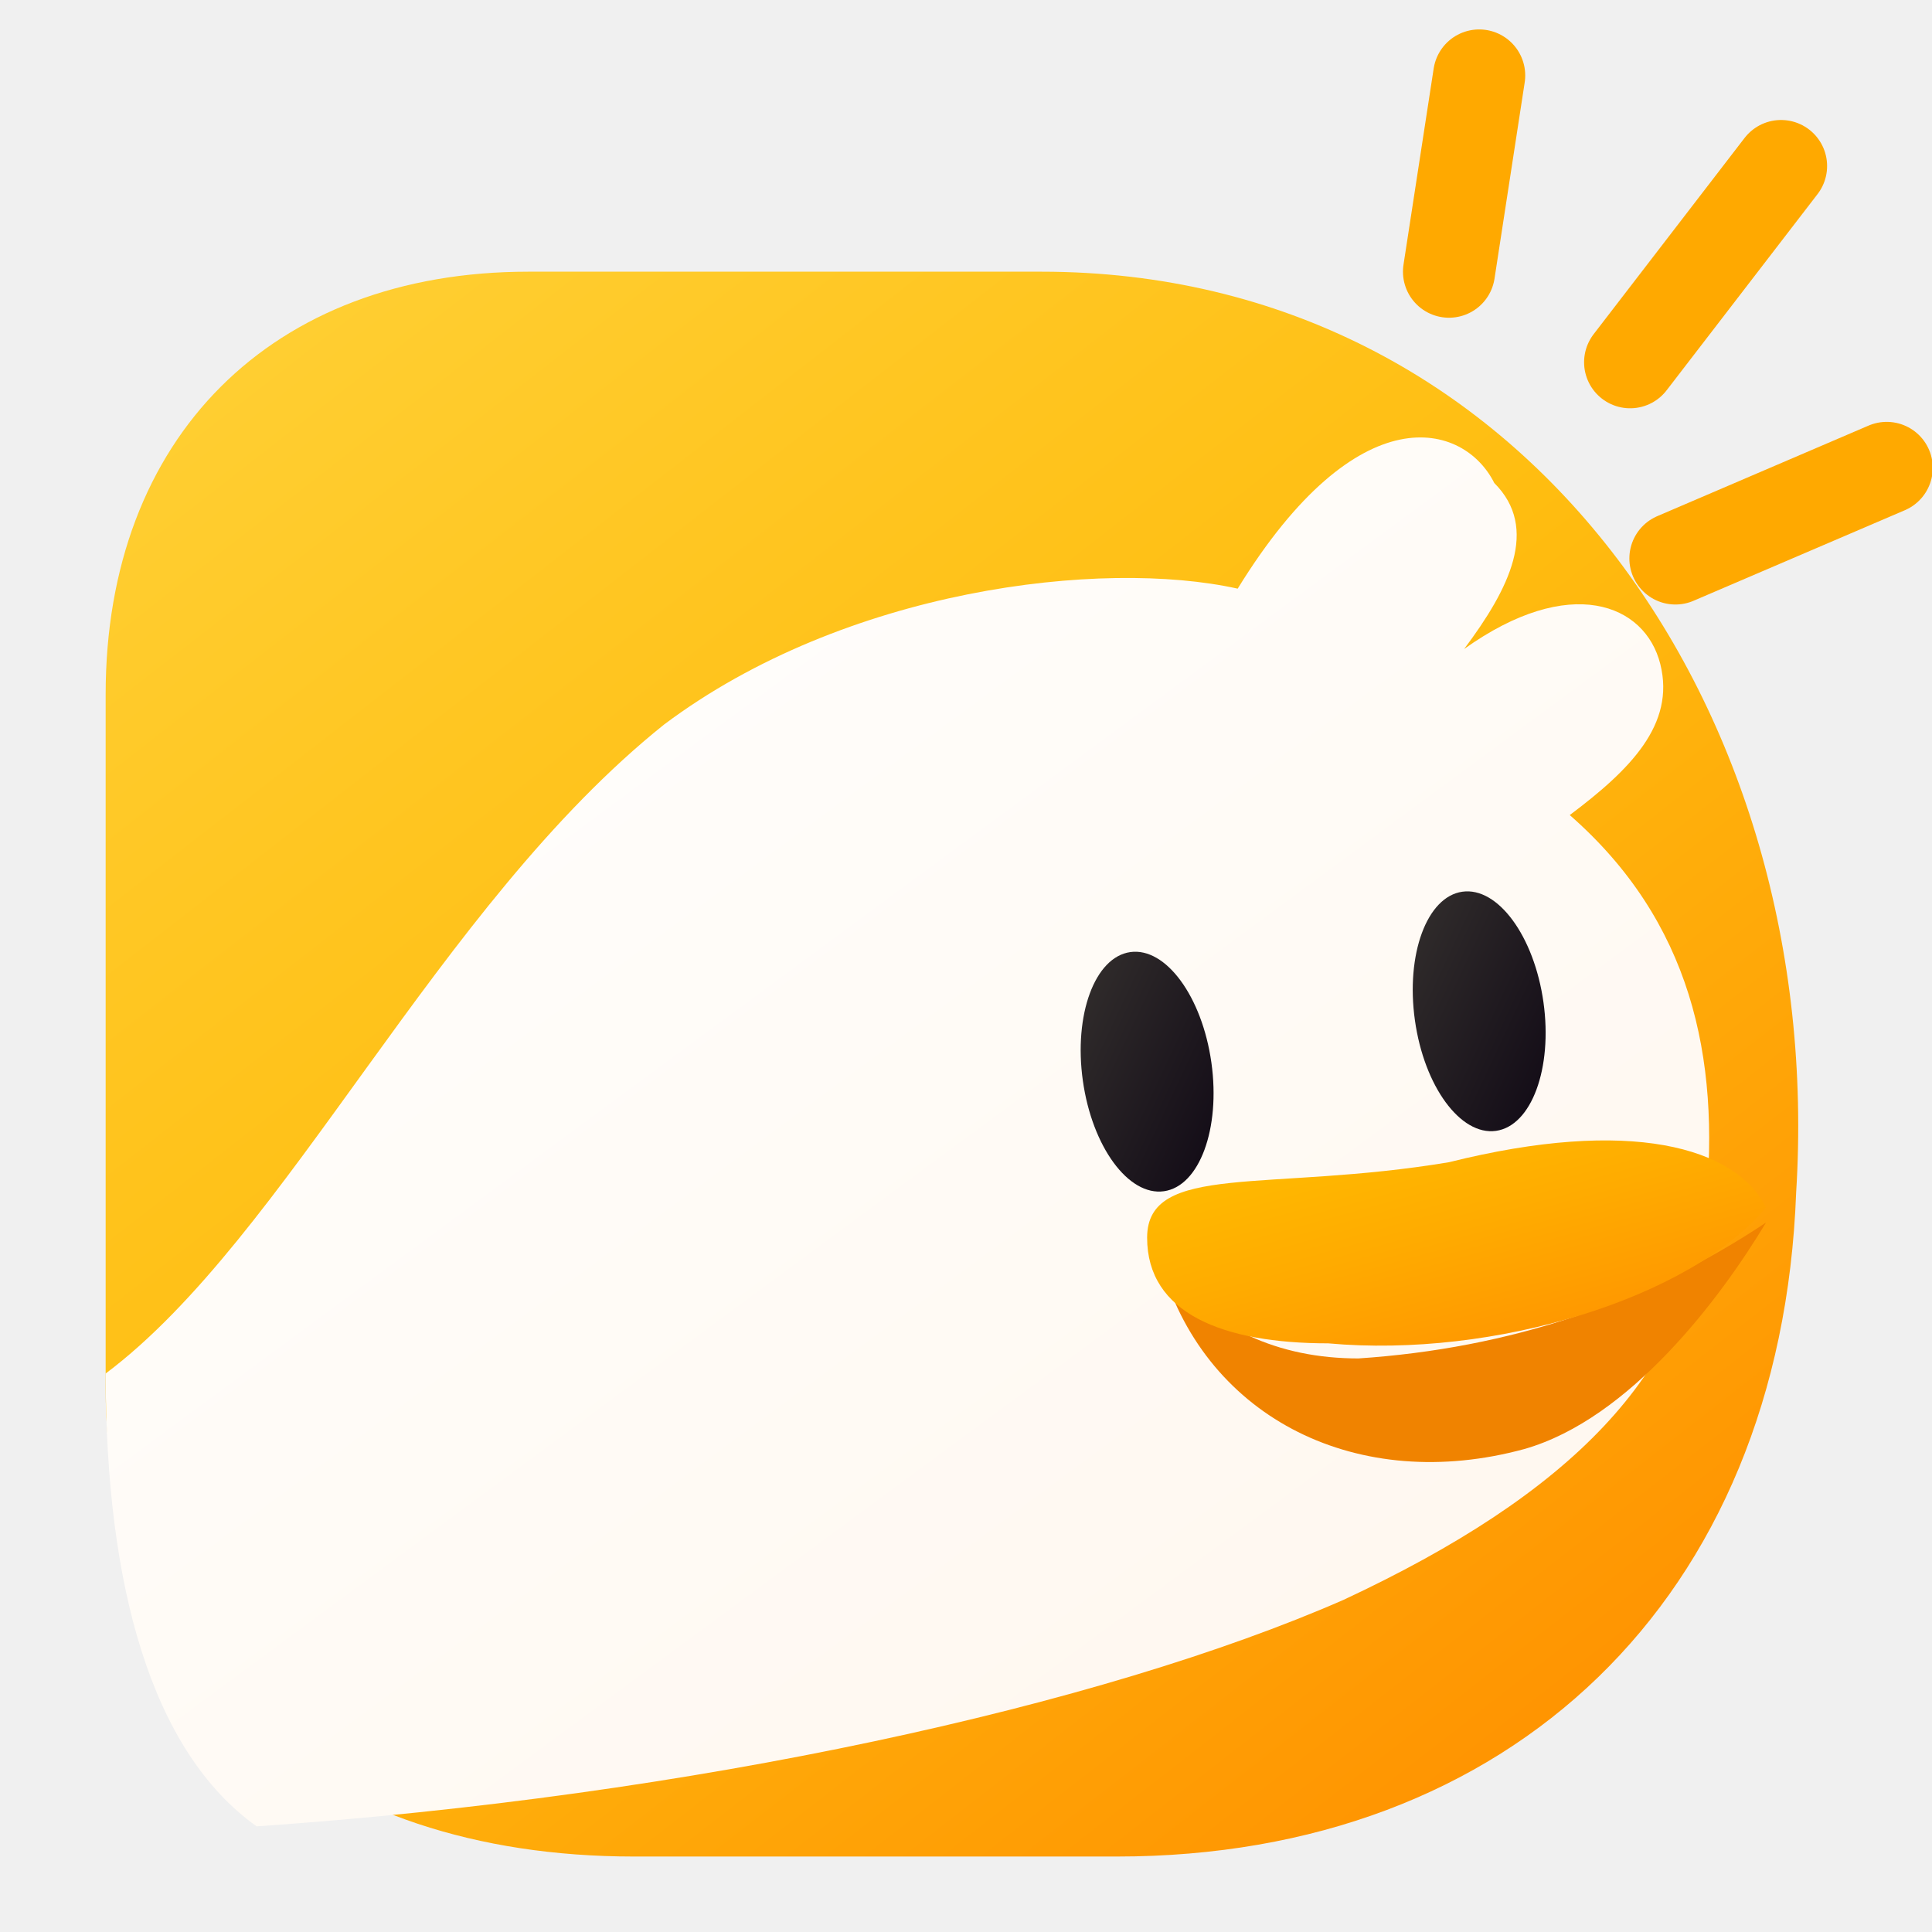
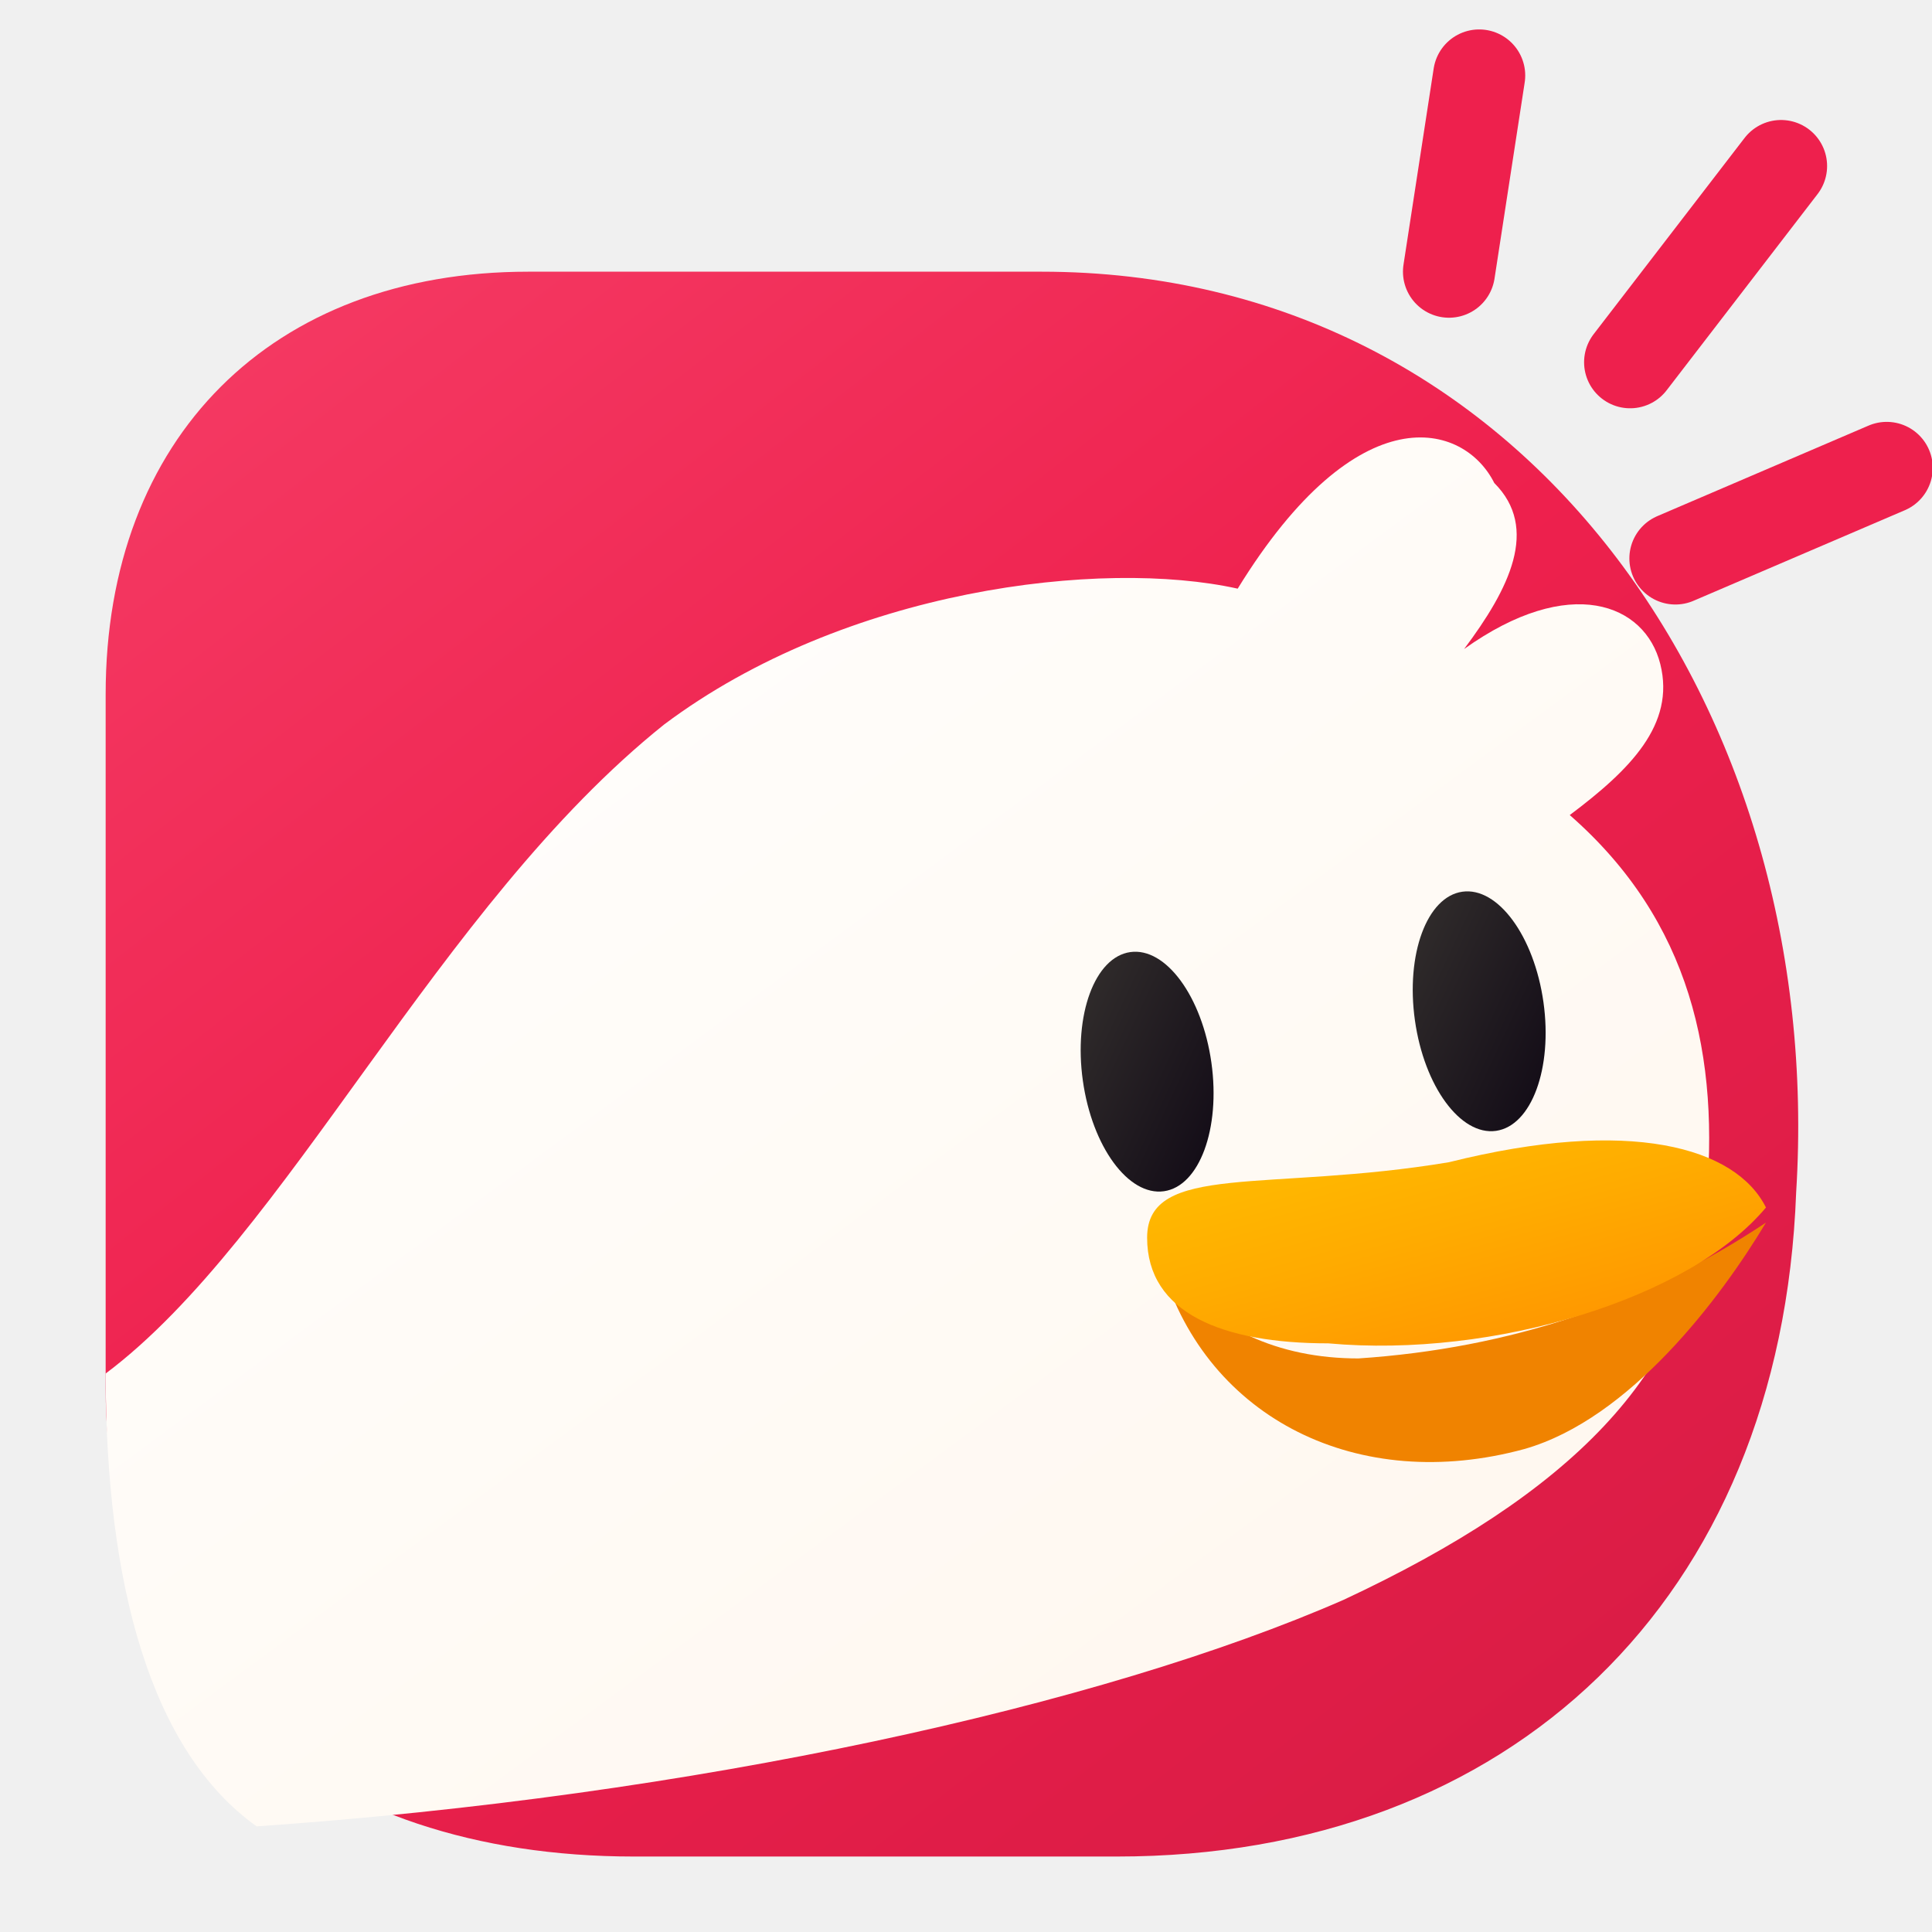
<svg xmlns="http://www.w3.org/2000/svg" width="56" height="56" viewBox="0 0 128 128" role="img" aria-label="MnemoDuck: живой персонаж" data-theme="light" data-phase="intro" data-state="idle">
  <defs>
    <linearGradient id="sun" x1="0" y1="0" x2=".83" y2="1">
-       <stop offset="0" stop-color="#FFD137" />
-       <stop offset="0.5" stop-color="#FFBD10" />
-       <stop offset="1" stop-color="#FF9100" />
+       <stop offset="0" stop-color="#F53C65" />
+       <stop offset="0.5" stop-color="#EE204D" />
+       <stop offset="1" stop-color="#D91C45" />
    </linearGradient>
    <linearGradient id="feather" x1="0" y1="0" x2=".83" y2="1">
      <stop offset="0" stop-color="#FFFFFF" />
      <stop offset="1" stop-color="#FFF7EE" />
    </linearGradient>
    <linearGradient id="bill" x1="0" y1="0" x2=".83" y2="1">
      <stop offset="0" stop-color="#FFC000" />
      <stop offset="0.5" stop-color="#FFAB00" />
      <stop offset="1" stop-color="#FF9100" />
    </linearGradient>
    <linearGradient id="eyes" x1="0" y1="0" x2=".83" y2="1">
      <stop offset="0" stop-color="#34302E" />
      <stop offset="1" stop-color="#120B16" />
    </linearGradient>
  </defs>
  <style>/* Original MnemoDuck geometry, responsive SVG with CSS keyframes. */
.d-outline { opacity:0; }
.base-shell,.facial,.rays {opacity:1;}
.eyes,.beak-shape,.extras {opacity:0;transition: opacity .22s ease;}
[data-state="idle"] .eyes-neutral,
[data-state="listening"] .eyes-listening,
[data-state="thinking"] .eyes-thinking,
[data-state="working"] .eyes-smile,
[data-state="joy"] .eyes-smile,
[data-state="success"] .eyes-smile,
[data-state="wink"] .eyes-wink,
[data-state="sleep"] .eyes-sleep,
[data-state="calm"] .eyes-calm,
[data-state="surprise"] .eyes-surprise,
[data-state="error"] .eyes-error,
[data-state="love"] .eyes-love,
[data-state="question"] .eyes-thinking {opacity:1;}
[data-state="idle"] .beak-normal,
[data-state="listening"] .beak-normal,
[data-state="wink"] .beak-normal,
[data-state="thinking"] .beak-normal,
[data-state="question"] .beak-normal,
[data-state="sleep"] .beak-normal {opacity:1;}
[data-state="working"] .beak-smile,
[data-state="joy"] .beak-smile,
[data-state="success"] .beak-smile,
[data-state="calm"] .beak-smile,
[data-state="love"] .beak-smile,
[data-state="error"] .beak-smile {opacity:1;}
[data-state="surprise"] .beak-wow {opacity:1;}
[data-state="working"] .dots,
[data-state="thinking"] .dots,
[data-state="success"] .check,
[data-state="error"] .error-lines,
[data-state="question"] .question,
[data-state="sleep"] .zzz,
[data-state="love"] .heart-extra {opacity:1;}
[data-state="sleep"] .rays {opacity:0;}
/* At time 0 the glyph is a completely filled golden D, no counter/hole. */
[data-phase="intro"] .facial{animation: faceComeIn .66s var(--mn-ease-out,cubic-bezier(.23,1,.32,1)) .78s both;transform-origin:72px 86px;}
[data-phase="intro"] .rays{animation: rayIn .24s var(--mn-ease-out,cubic-bezier(.23,1,.32,1)) 2.1s both;transform-origin:100px 23px;}
[data-phase="intro"] .eyes-neutral .eye-right{animation:firstWink .48s ease-in-out 1.48s both;transform-origin:98px 67px;}
[data-phase="living"] .float-root{animation: duckBreathe 5s ease-in-out infinite;transform-origin:62px 85px;}
[data-phase="living"] .eyes-neutral .eye{animation: regularBlink 8.5s ease-in-out infinite;transform-box:fill-box;transform-origin:center;}
[data-phase="living"][data-state="listening"] .float-root{animation: duckListen 2.8s ease-in-out infinite;}
[data-phase="living"][data-state="thinking"] .float-root{animation: duckThink 3.2s ease-in-out infinite;}
[data-phase="living"][data-state="joy"] .float-root{animation: duckJoy .8s ease-in-out 2;}
[data-phase="living"][data-state="wink"] .eyes-wink{animation: winkPop .8s ease-in-out 1;transform-origin:98px 67px;}
[data-phase="living"][data-state="working"] .dots circle{animation: typing 1.4s ease-in-out infinite;}
[data-phase="living"][data-state="thinking"] .dots circle{animation: typing 2.4s ease-in-out infinite;}
[data-phase="living"] .dots circle:nth-child(2){animation-delay:.18s;}
[data-phase="living"] .dots circle:nth-child(3){animation-delay:.36s;}
[data-phase="living"][data-state="success"] .check{animation: popCheck .52s cubic-bezier(.2,1.5,.4,1) both;transform-origin:108px 105px;}
[data-phase="living"][data-state="error"] .float-root{animation: duckError .38s ease 2;}
[data-phase="living"][data-state="question"] .question{animation: questionBob 2s ease-in-out infinite;}
[data-phase="living"][data-state="love"] .eyes-love{animation: loving 2.1s ease-in-out infinite;transform-origin:86px 67px;}
[data-phase="sleep"] .float-root{animation: sleepBreathe 6s ease-in-out infinite;transform-origin:62px 85px;}
[data-phase="sleep"] .zzz{animation: zzFloat 2.6s ease-in-out infinite;}
[data-phase="sleep"] .rays{opacity:0;}
[data-phase="sleep"] .eyes-sleep{opacity:1;}
[data-phase="sleep"] .eyes:not(.eyes-sleep){opacity:0;}
[data-phase="sleep"] .beak-normal{opacity:1;}
[data-phase="sleep"] .beak-shape:not(.beak-normal){opacity:0;}
[data-phase="waking"] .float-root{animation:wakeStretch .7s ease-out 1;transform-origin:62px 85px;}
[data-phase="waking"] .rays{animation: quickGlow .8s ease-in 1;}
@keyframes faceComeIn{from{opacity:0;transform:translateY(6px) scale(.96)}to{opacity:1;transform:none}}
@keyframes rayIn{from{opacity:0;transform:translateY(2px) scale(.96)}to{opacity:1;transform:none}}
@keyframes firstWink{0%,22%,76%,100%{transform:scaleY(1)}40%,57%{transform:scaleY(.08)}}
@keyframes duckBreathe{0%,100%{transform:translateY(0) scale(1)}50%{transform:translateY(-1.8px) scale(1.009)}}
@keyframes regularBlink{0%,45%,49%,100%{transform:scaleY(1)}46.1%,47.2%{transform:scaleY(.10)}}
@keyframes duckListen{0%,100%{transform:rotate(-1deg)}50%{transform:rotate(2deg) translateY(-1px)}}
@keyframes duckThink{0%,100%{transform:translateX(0)}45%{transform:translateX(-1.6px) rotate(-1deg)}}
@keyframes duckJoy{0%,100%{transform:translateY(0)}35%{transform:translateY(-4px)}70%{transform:translateY(-1px)}}
@keyframes winkPop{0%,100%{transform:scale(1)}50%{transform:scale(1.04)}}
@keyframes typing{0%,60%,100%{opacity:.25;transform:translateY(0)}30%{opacity:1;transform:translateY(-5px)}}
@keyframes popCheck{0%{transform:scale(.1)}80%{transform:scale(1.1)}100%{transform:scale(1)}}
@keyframes duckError{0%,100%{transform:translateX(0)}25%,75%{transform:translateX(-2px)}50%{transform:translateX(2px)}}
@keyframes questionBob{0%,100%{transform:translateY(0)}50%{transform:translateY(-3px)}}
@keyframes loving{0%,100%{transform:scale(1)}50%{transform:scale(1.09)}}
@keyframes sleepBreathe{0%,100%{transform:scale(1) translateY(0)}50%{transform:scale(.986) translateY(1.1px)}}
@keyframes zzFloat{0%,100%{transform:translateY(1px);opacity:.35}50%{transform:translateY(-5px);opacity:1}}
@keyframes wakeStretch{0%{transform:scale(.96) rotate(-2deg)}50%{transform:scale(1.05) rotate(3deg)}100%{transform:scale(1) rotate(0)}}
@keyframes quickGlow{0%,50%,100%{opacity:1}25%,75%{opacity:.3}}
@media (prefers-reduced-motion:reduce){*{animation:none!important;transition:none!important}[data-phase="intro"] .d-outline{opacity:0!important}[data-phase="intro"] .base-shell,[data-phase="intro"] .facial,[data-phase="intro"] .rays{opacity:1!important}}

</style>
  <path class="d-outline" fill="url(#sun)" d="M 35 18 C 18 18 7 29 7 46 L 7 92 C 7 111 21 123 42 123 L 74 123 C 100 123 118 106 119 79 C 121 47 101 18 69 18 Z" />
  <g class="float-root">
    <path class="base-shell" d="M 35 18 C 18 18 7 29 7 46 L 7 92 C 7 111 21 123 42 123 L 74 123 C 100 123 118 106 119 79 C 121 47 101 18 69 18 Z" fill="url(#sun)" />
    <g class="facial">
      <path d="M 7 91 C 19 82 29 60 44 48 C 56 39 73 37 82 39 C 90 26 97 28 99 32 C 102 35 100 39 97 43 C 104 38 109 40 110 44 C 111 48 108 51 104 54 C 112 61 114 70 113 80 C 112 91 104 99 89 106 C 73 113 46 119 17 121 C 10 116 7 105 7 91 Z" fill="url(#feather)" />
      <g class="eyes eyes-neutral">
        <ellipse class="eye eye-left" cx="76" cy="71" rx="4.3" ry="8" fill="url(#eyes)" transform="rotate(-8 76 71)" />
        <ellipse class="eye eye-right" cx="98" cy="67" rx="4.3" ry="8" fill="url(#eyes)" transform="rotate(-8 98 67)" />
      </g>
      <g class="eyes eyes-listening">
        <ellipse class="eye eye-left" cx="77" cy="70" rx="4.3" ry="8" fill="url(#eyes)" transform="rotate(-8 77 70)" />
        <ellipse class="eye eye-right" cx="99" cy="67" rx="4.3" ry="8" fill="url(#eyes)" transform="rotate(-8 99 67)" />
      </g>
      <g class="eyes eyes-thinking">
        <ellipse class="eye eye-left" cx="74" cy="69" rx="4.3" ry="8" fill="url(#eyes)" transform="rotate(-8 74 69)" />
        <ellipse class="eye eye-right" cx="97" cy="65" rx="4.3" ry="8" fill="url(#eyes)" transform="rotate(-8 97 65)" />
        <path d="M92 55 L102 52" fill="none" stroke="#231821" stroke-width="3.2" stroke-linecap="round" />
      </g>
      <g class="eyes eyes-smile">
        <path d="M70 72 Q76 61 82 70 M91 68 Q97 57 104 66" stroke="#20161D" fill="none" stroke-width="4.5" stroke-linecap="round" />
      </g>
      <g class="eyes eyes-wink">
        <ellipse class="eye " cx="76" cy="71" rx="4.3" ry="8" fill="url(#eyes)" transform="rotate(-8 76 71)" />
        <path d="M91 67 Q98 76 105 65" stroke="#20161D" fill="none" stroke-width="4.6" stroke-linecap="round" />
      </g>
      <g class="eyes eyes-sleep">
        <path d="M69 71 Q76 77 82 70 M91 67 Q98 73 105 66" stroke="#2A2027" fill="none" stroke-width="4.2" stroke-linecap="round" />
      </g>
      <g class="eyes eyes-calm">
        <path d="M69 70 Q76 77 82 70 M91 66 Q98 73 105 66" stroke="#2A2027" fill="none" stroke-width="4.2" stroke-linecap="round" />
      </g>
      <g class="eyes eyes-surprise">
        <ellipse cx="76" cy="71" rx="5.3" ry="10" fill="url(#eyes)" />
        <ellipse cx="98" cy="67" rx="5.3" ry="10" fill="url(#eyes)" />
      </g>
      <g class="eyes eyes-error">
        <path d="M69 67 L82 74 M82 67 L69 74 M91 64 L104 71 M104 64 L91 71" stroke="#27151C" stroke-width="4.6" stroke-linecap="round" />
      </g>
      <g class="eyes eyes-love">
        <path d="M0 3 C-3 -3 -11 -1 -11 5 C-11 11 -5 14 0 19 C5 14 11 11 11 5 C11 -1 3 -3 0 3 Z" transform="translate(77 59) scale(0.73)" fill="#E91D3F" />
        <path d="M0 3 C-3 -3 -11 -1 -11 5 C-11 11 -5 14 0 19 C5 14 11 11 11 5 C11 -1 3 -3 0 3 Z" transform="translate(100 55) scale(0.76)" fill="#E91D3F" />
      </g>
      <g transform="translate(-8 0)">
        <g class="beak-shape beak-normal">
          <path d="M85 84 C88 94 98 99 109 96 C116 94 122 86 125 81 Q113 89 98 90 Q90 90 85 84 Z" fill="#F08300" />
          <path d="M84 82 C84 77 92 79 104 77 C116 74 123 76 125 80 C120 86 107 90 96 89 C89 89 84 87 84 82Z" fill="url(#bill)" />
        </g>
        <g class="beak-shape beak-smile">
          <path d="M85 84 Q102 97 123 80 Q115 106 99 102 Q88 98 85 84 Z" fill="#83301D" />
          <path d="M86 84 C88 79 98 79 106 77 C117 74 123 77 125 80 C119 88 101 92 88 88 Z" fill="url(#bill)" />
        </g>
        <g class="beak-shape beak-wow">
          <ellipse cx="99" cy="92" rx="10" ry="12" fill="url(#bill)" />
          <ellipse cx="98.5" cy="93" rx="5.7" ry="6.7" fill="#6A2B17" />
          <path d="M91 82 Q100 79 106 85" fill="none" stroke="#FFBA11" stroke-width="5" stroke-linecap="round" />
        </g>
      </g>
    </g>
  </g>
-   <g class="rays" fill="none" stroke="#FFA900" stroke-width="6.1" stroke-linecap="round">
+   <g class="rays" fill="none" stroke="#EE204D" stroke-width="6.1" stroke-linecap="round">
    <path d="M 98 5 L 96 18" />
    <path d="M 118 11 L 108 24" />
    <path d="M 125 31 L 111 37" />
  </g>
  <g class="extras dots" fill="#8B48CC">
    <circle cx="88" cy="121" r="4.1" />
    <circle cx="102" cy="121" r="4.1" />
    <circle cx="116" cy="119" r="4.1" />
  </g>
  <g class="extras check">
    <circle cx="108" cy="105" r="16" fill="#38C75B" />
    <path d="M100 105 l6 6 10 -12" fill="none" stroke="white" stroke-width="5" stroke-linecap="round" stroke-linejoin="round" />
  </g>
  <g class="extras error-lines" fill="none" stroke="#ED2836" stroke-width="6" stroke-linecap="round">
    <path d="M98 5 L96 18" />
    <path d="M118 11 L108 24" />
    <path d="M125 31 L111 37" />
  </g>
  <g class="extras question" fill="none" stroke="#8B48CC" stroke-width="5.7" stroke-linecap="round">
    <path d="M112 8 C115 -2 130 1 126 12 C124 17 115 17 116 24" />
    <circle cx="116" cy="30" r="2.4" fill="#8B48CC" stroke="none" />
  </g>
  <g class="extras zzz" fill="#8B48CC" font-family="Arial, sans-serif" font-weight="800">
    <text x="90" y="16" font-size="11">z</text>
    <text x="104" y="10" font-size="15">Z</text>
    <text x="119" y="10" font-size="18">Z</text>
  </g>
  <g class="extras heart-extra">
    <path d="M0 3 C-3 -3 -11 -1 -11 5 C-11 11 -5 14 0 19 C5 14 11 11 11 5 C11 -1 3 -3 0 3 Z" transform="translate(116 38) scale(0.35)" fill="#E91D3F" />
  </g>
</svg>
